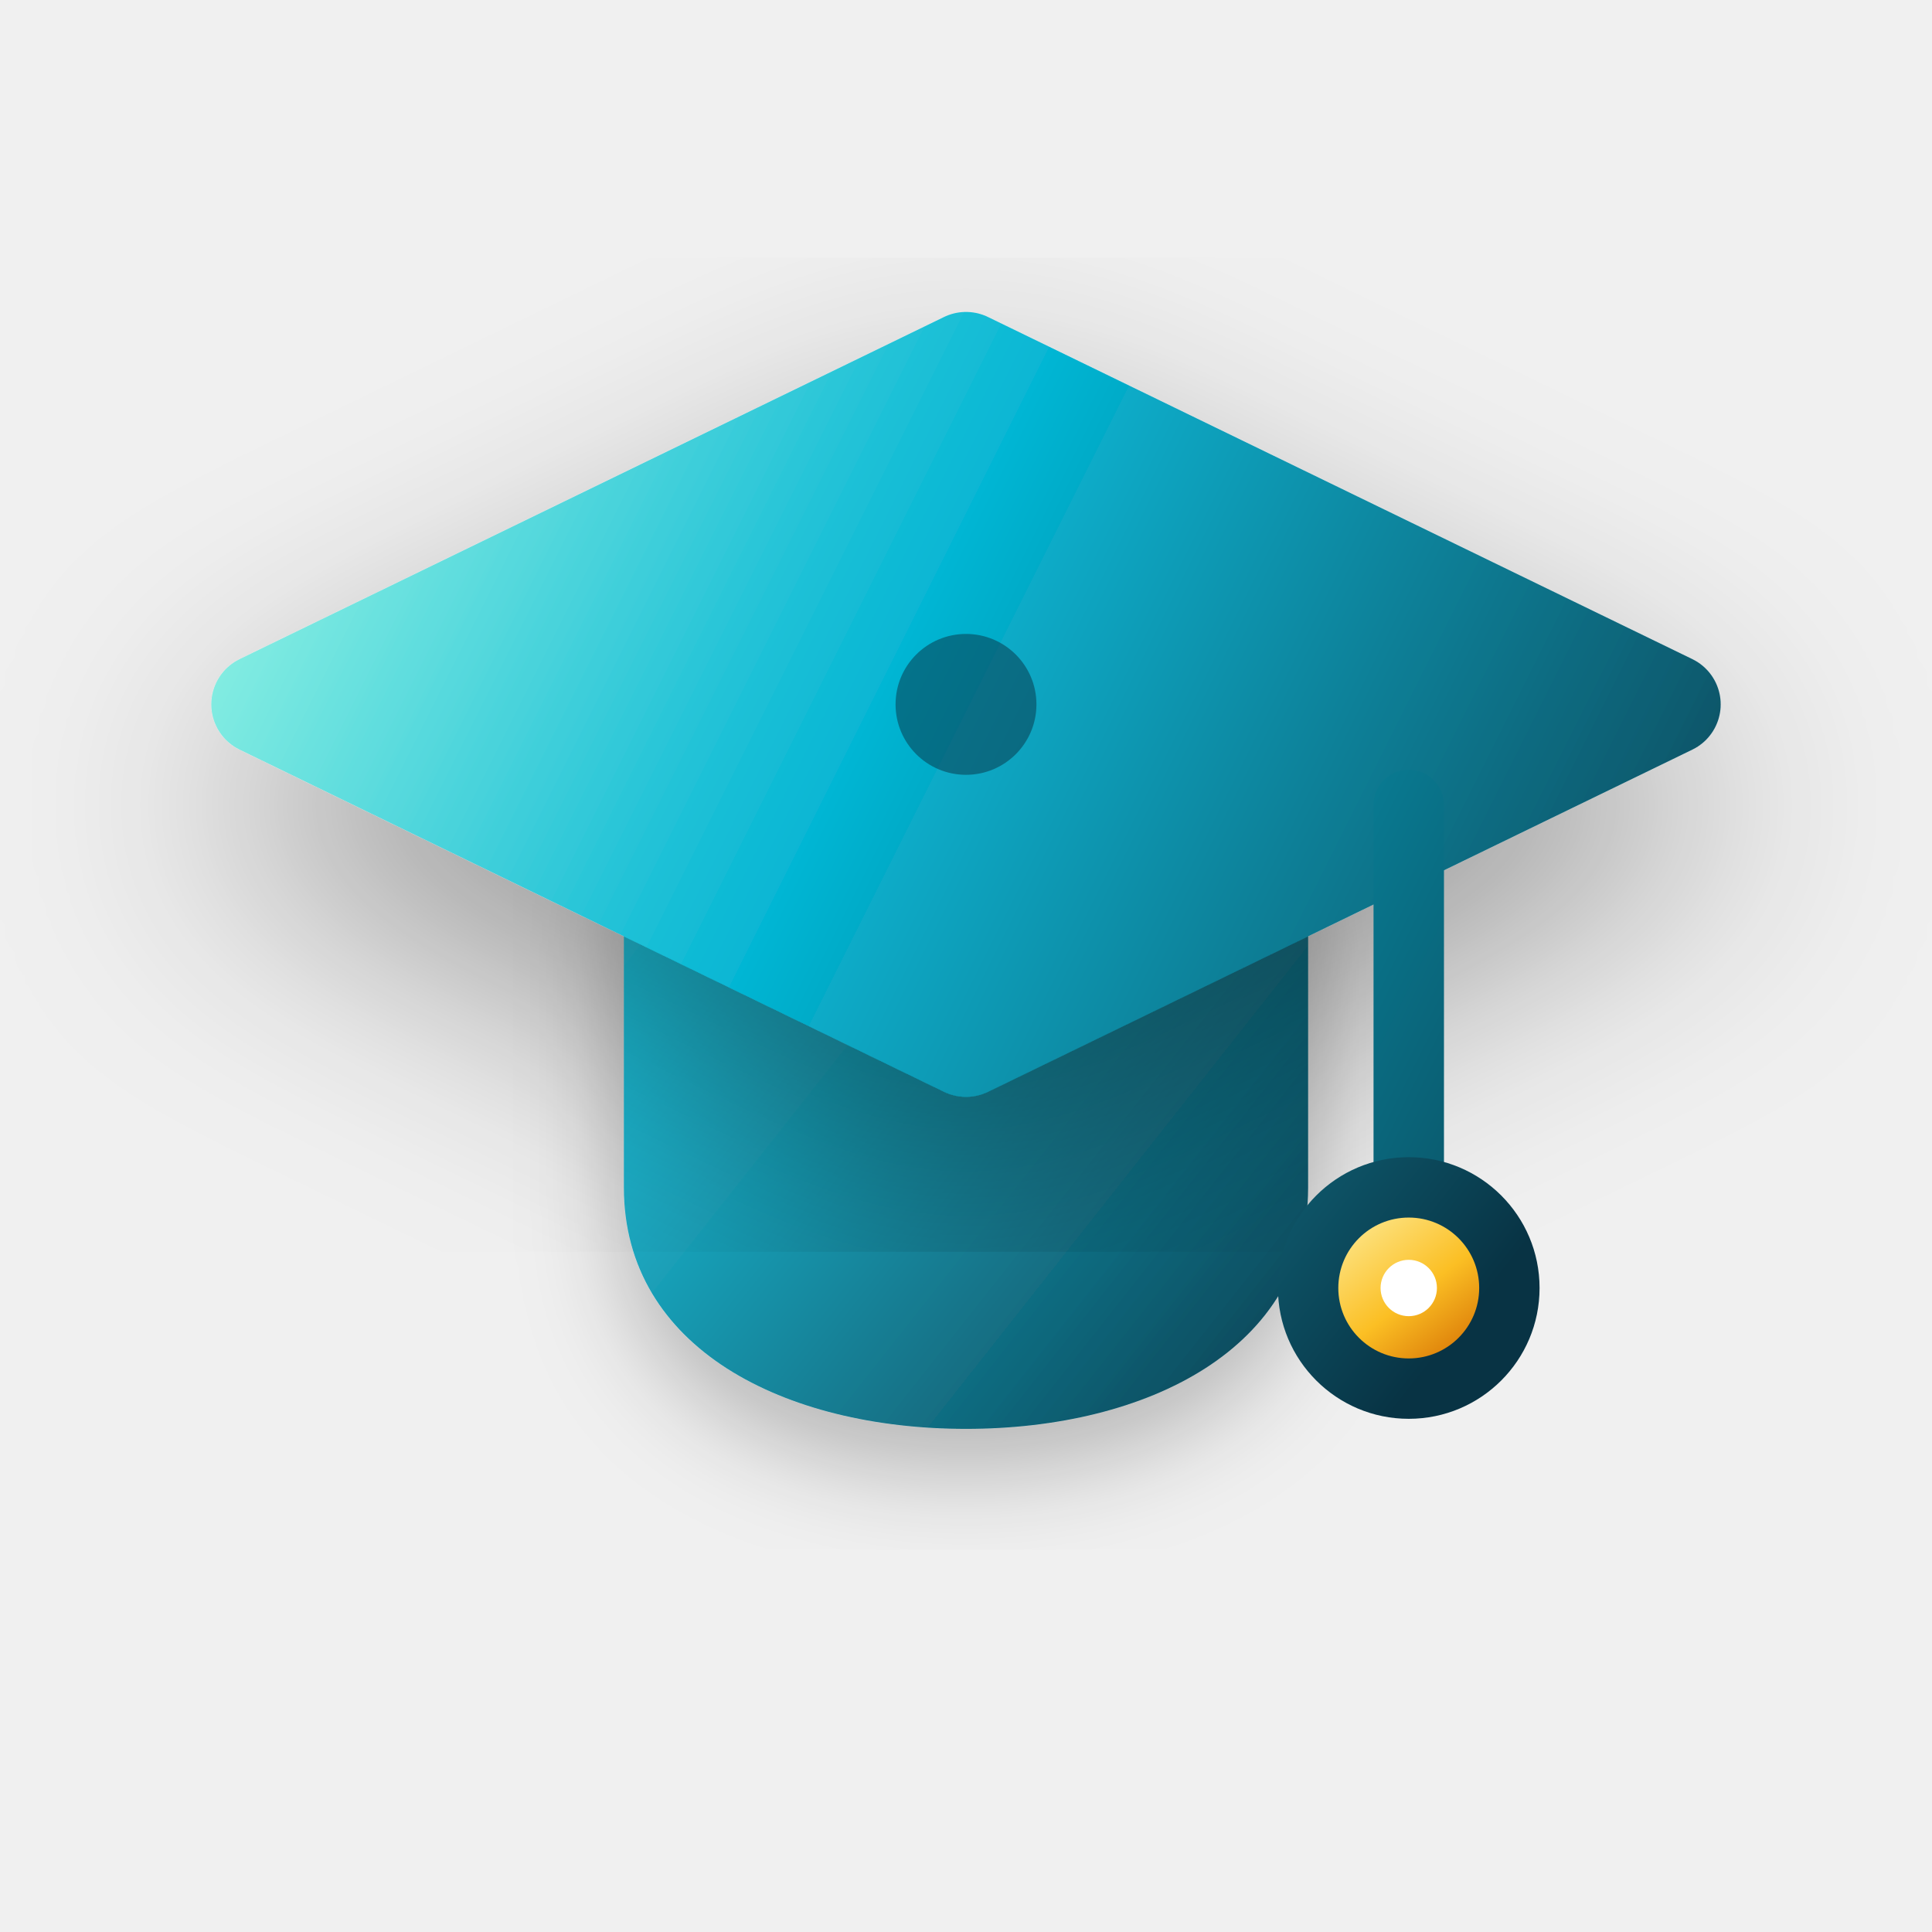
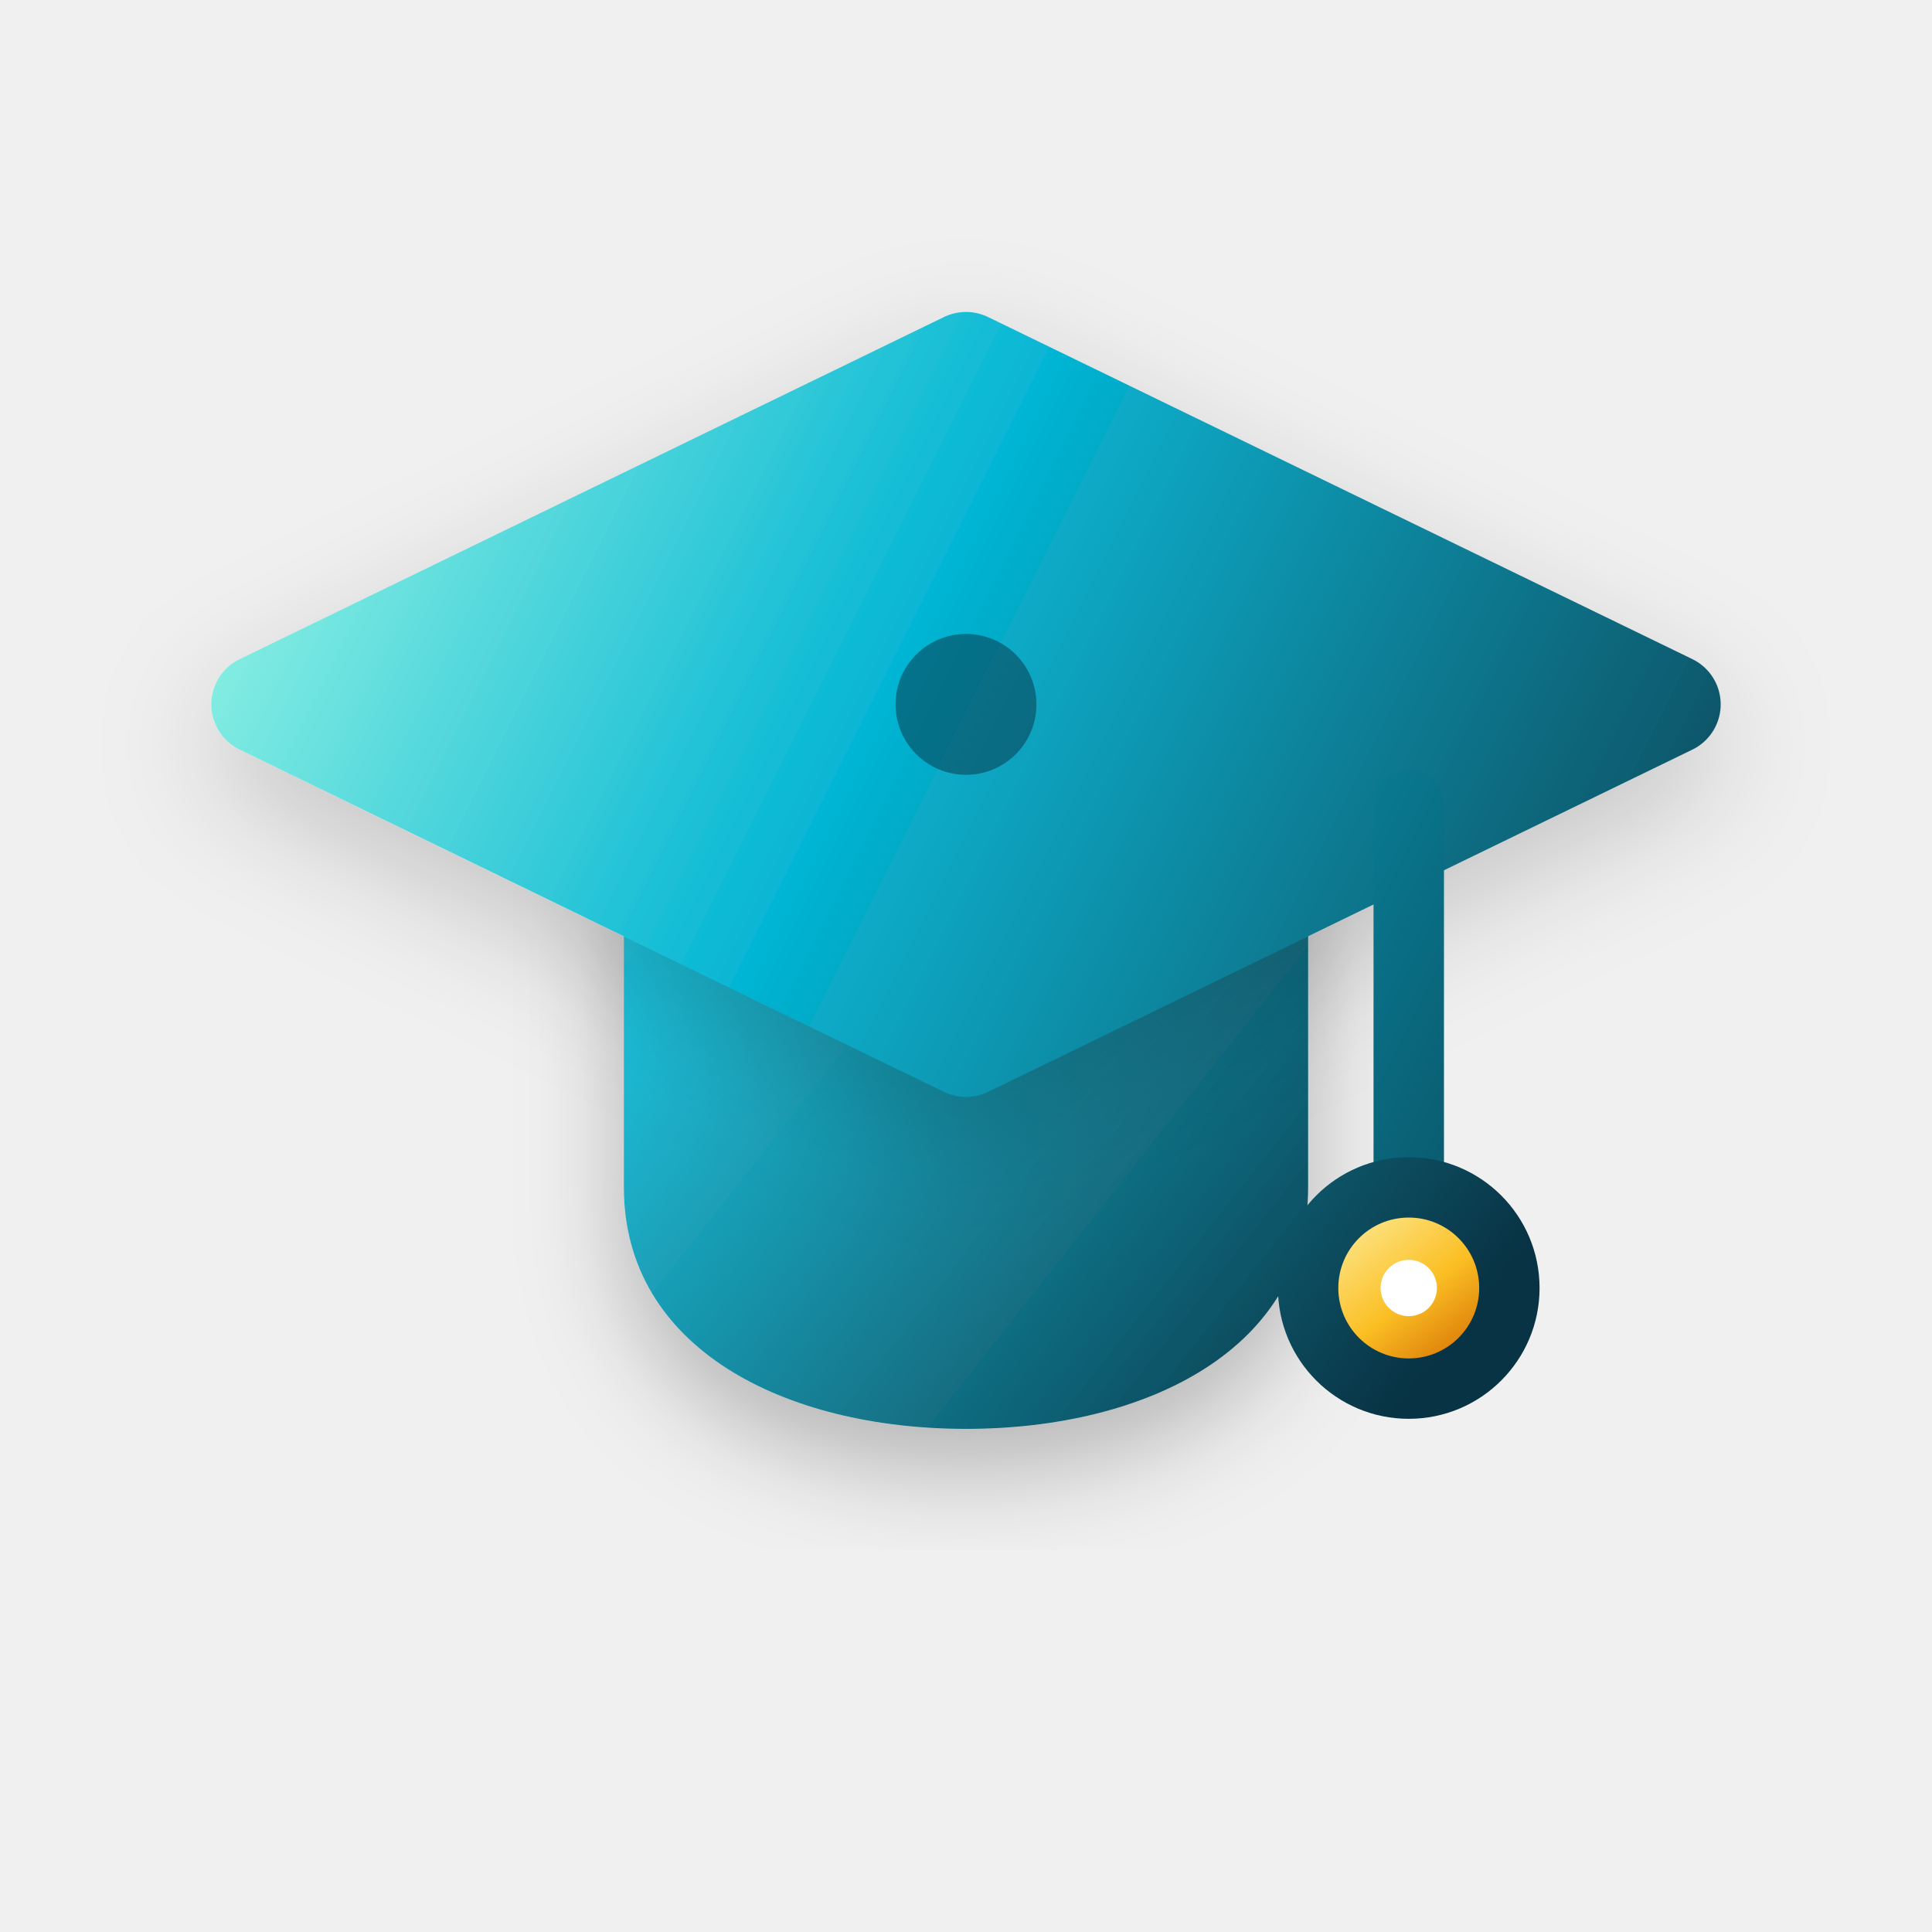
<svg xmlns="http://www.w3.org/2000/svg" viewBox="0 0 192 192" width="192" height="192" fill="none" role="img" aria-label="OneStudy">
  <defs>
    <filter id="soft-shadow" x="-30%" y="-30%" width="160%" height="160%">
-       <feDropShadow dx="0" dy="10" stdDeviation="12" flood-color="#000000" flood-opacity="0.35" />
+       <feDropShadow dx="0" dy="4" stdDeviation="6" flood-color="#000000" flood-opacity="0.18" />
    </filter>
    <linearGradient id="chassis-edge" x1="0.3" y1="0" x2="0.7" y2="1">
      <stop offset="0%" stop-color="#FFFFFF" stop-opacity="0.55" />
      <stop offset="42%" stop-color="#FFFFFF" stop-opacity="0.15" />
      <stop offset="100%" stop-color="#FFFFFF" stop-opacity="0.03" />
    </linearGradient>
    <linearGradient id="beacon-grad" x1="0.12" y1="0" x2="0.88" y2="1">
      <stop offset="0%" stop-color="#FDE68A" />
      <stop offset="55%" stop-color="#FBBF24" />
      <stop offset="100%" stop-color="#D97706" />
    </linearGradient>
    <filter id="subtle-shadow" x="-20%" y="-20%" width="140%" height="140%">
      <feDropShadow dx="0" dy="4" stdDeviation="5" flood-color="#000000" flood-opacity="0.25" />
    </filter>
    <linearGradient id="std-board" x1="26" y1="34" x2="166" y2="104" gradientUnits="userSpaceOnUse">
      <stop offset="0%" stop-color="#99F6E4" />
      <stop offset="45%" stop-color="#06B6D4" />
      <stop offset="100%" stop-color="#0B4A5C" />
    </linearGradient>
    <linearGradient id="std-cap" x1="58" y1="86" x2="134" y2="146" gradientUnits="userSpaceOnUse">
      <stop offset="0%" stop-color="#22D3EE" />
      <stop offset="100%" stop-color="#083344" />
    </linearGradient>
  </defs>
  <path d="M 62 82 L 62 118 C 62 134 78 142 96 142 C 114 142 130 134 130 118 L 130 82 Z" fill="url(#std-cap)" filter="url(#subtle-shadow)" />
  <path d="M 96 36 L 166 70 L 96 104 L 26 70 Z" fill="url(#std-board)" stroke="url(#std-board)" stroke-width="10" stroke-linejoin="round" filter="url(#soft-shadow)" />
  <circle cx="96" cy="70" r="7" fill="#083344" fill-opacity="0.5" />
  <path d="M 140 80 L 140 116" stroke="url(#std-board)" stroke-width="7" stroke-linecap="round" fill="none" />
  <circle cx="140" cy="128" r="13" fill="url(#std-cap)" />
  <circle cx="140" cy="128" r="7" fill="url(#beacon-grad)" />
  <circle cx="140" cy="128" r="2.80" fill="#FFFFFF" />
</svg>
